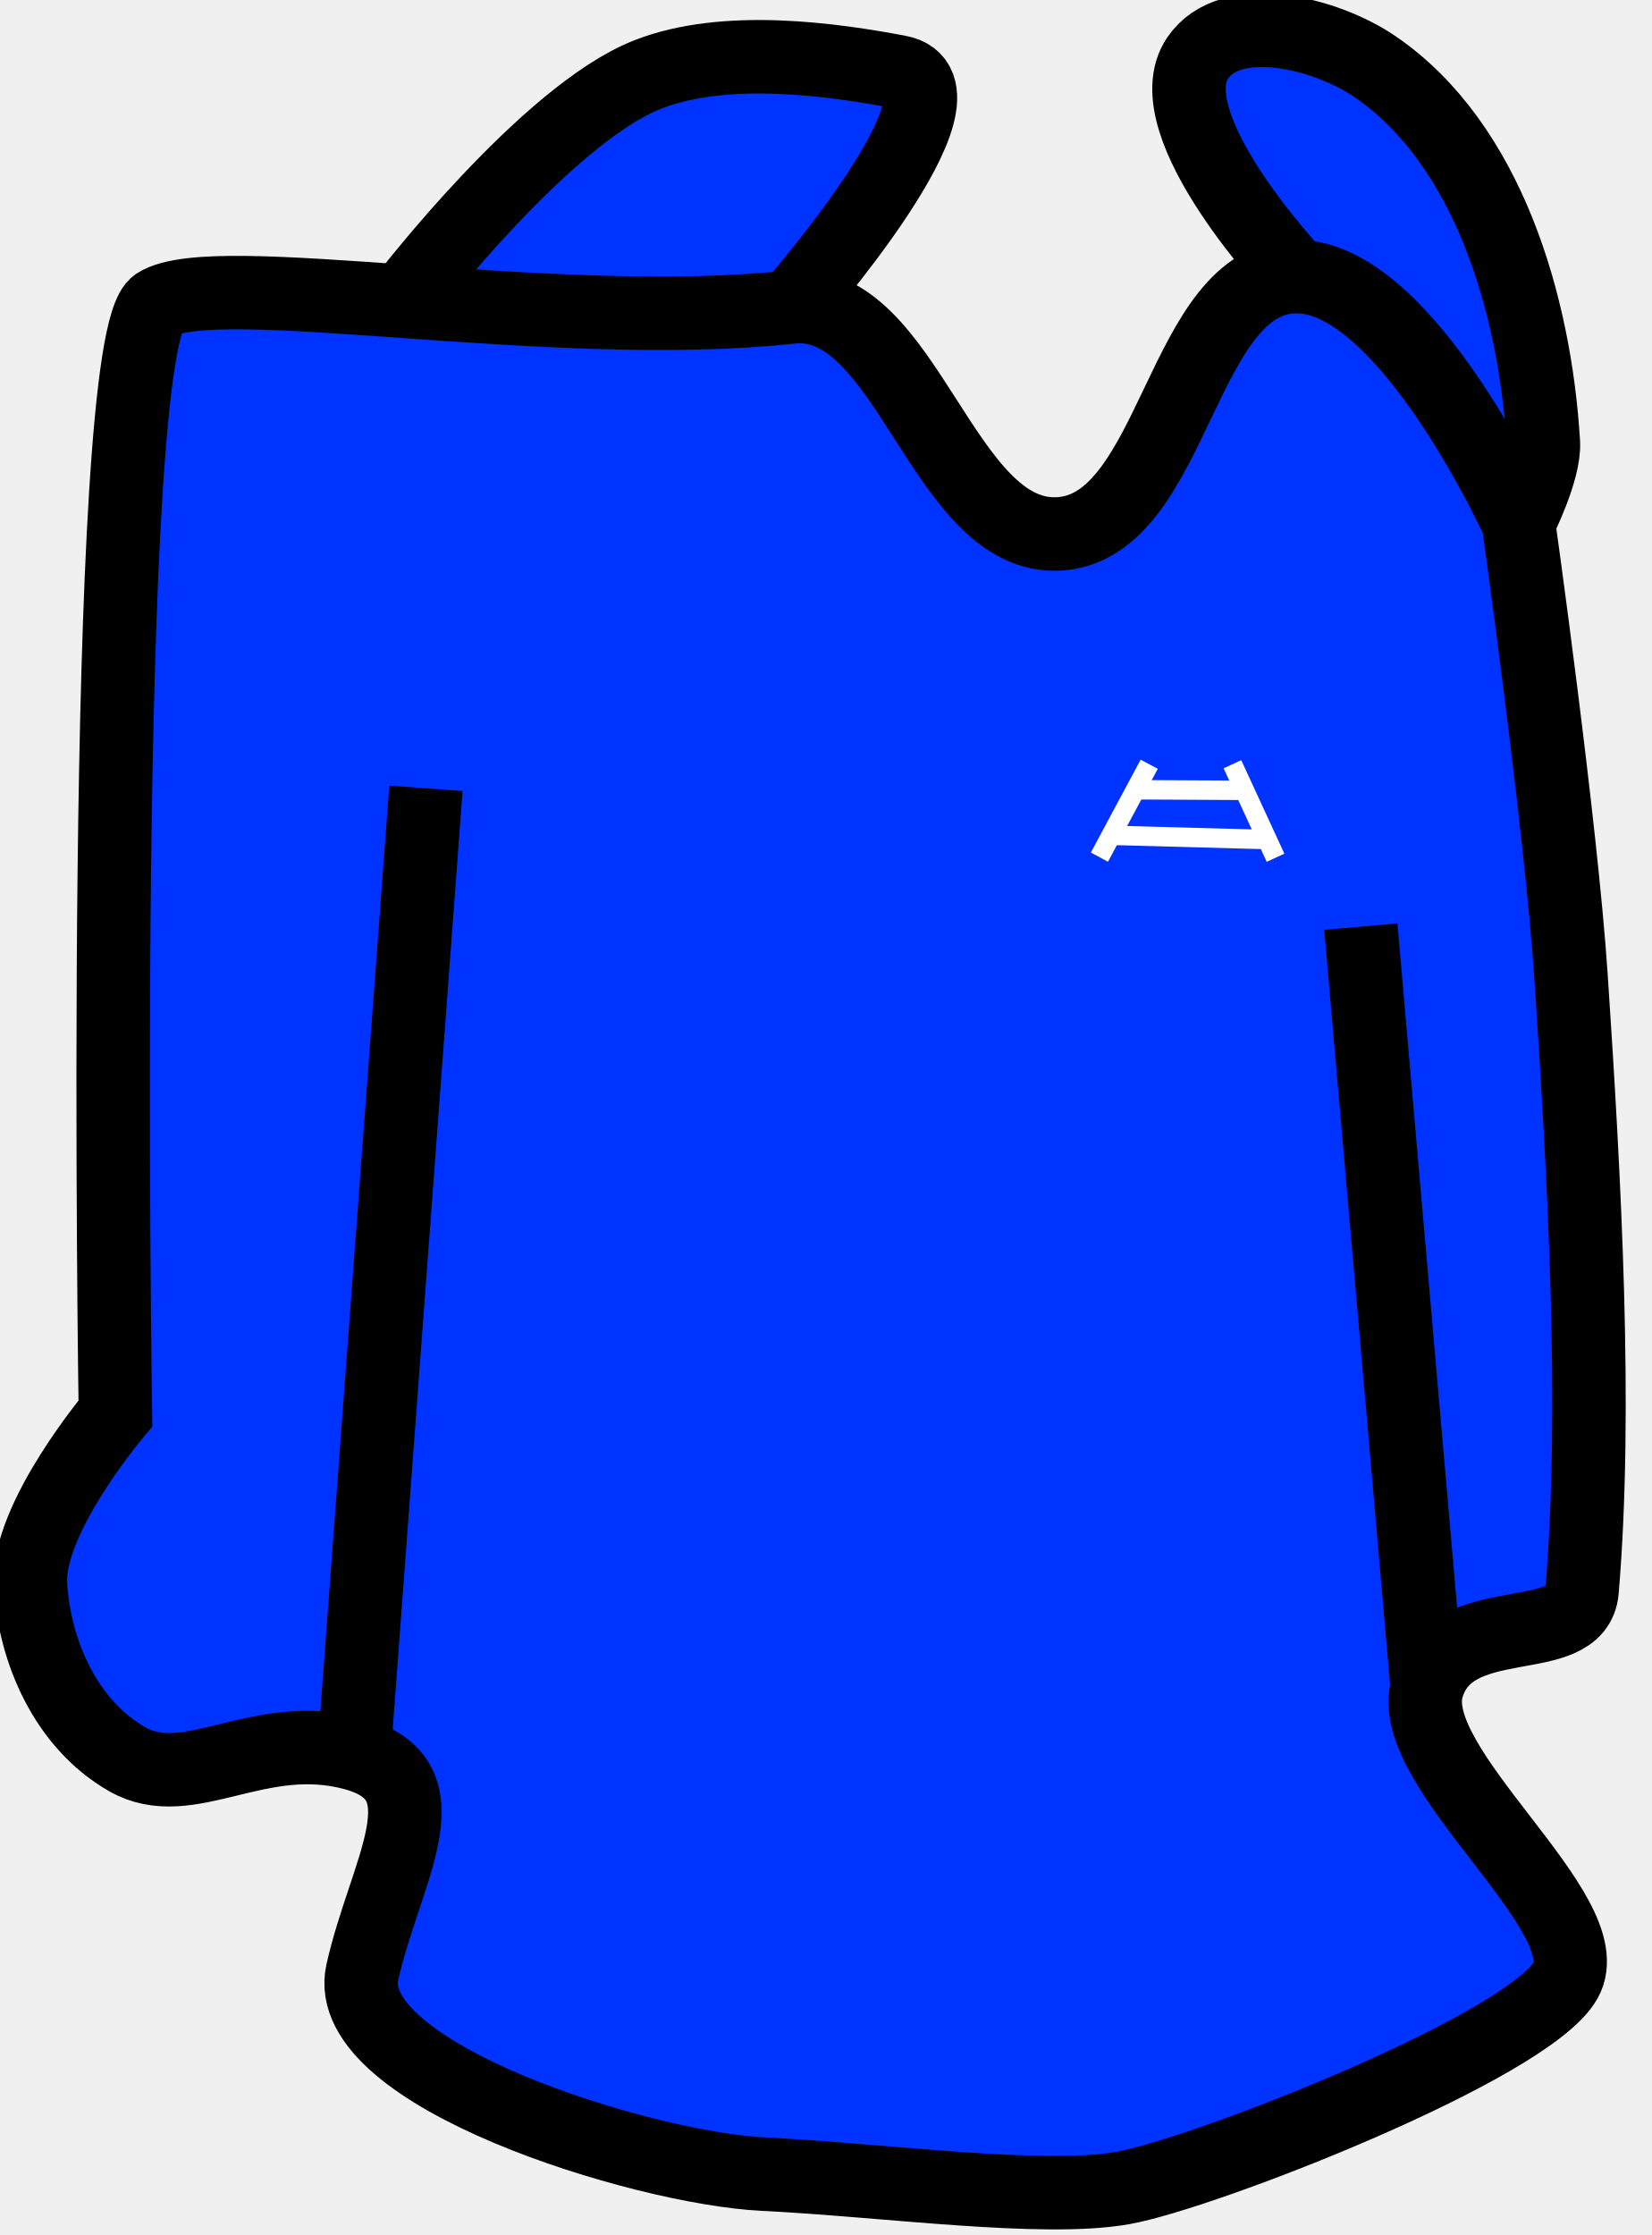
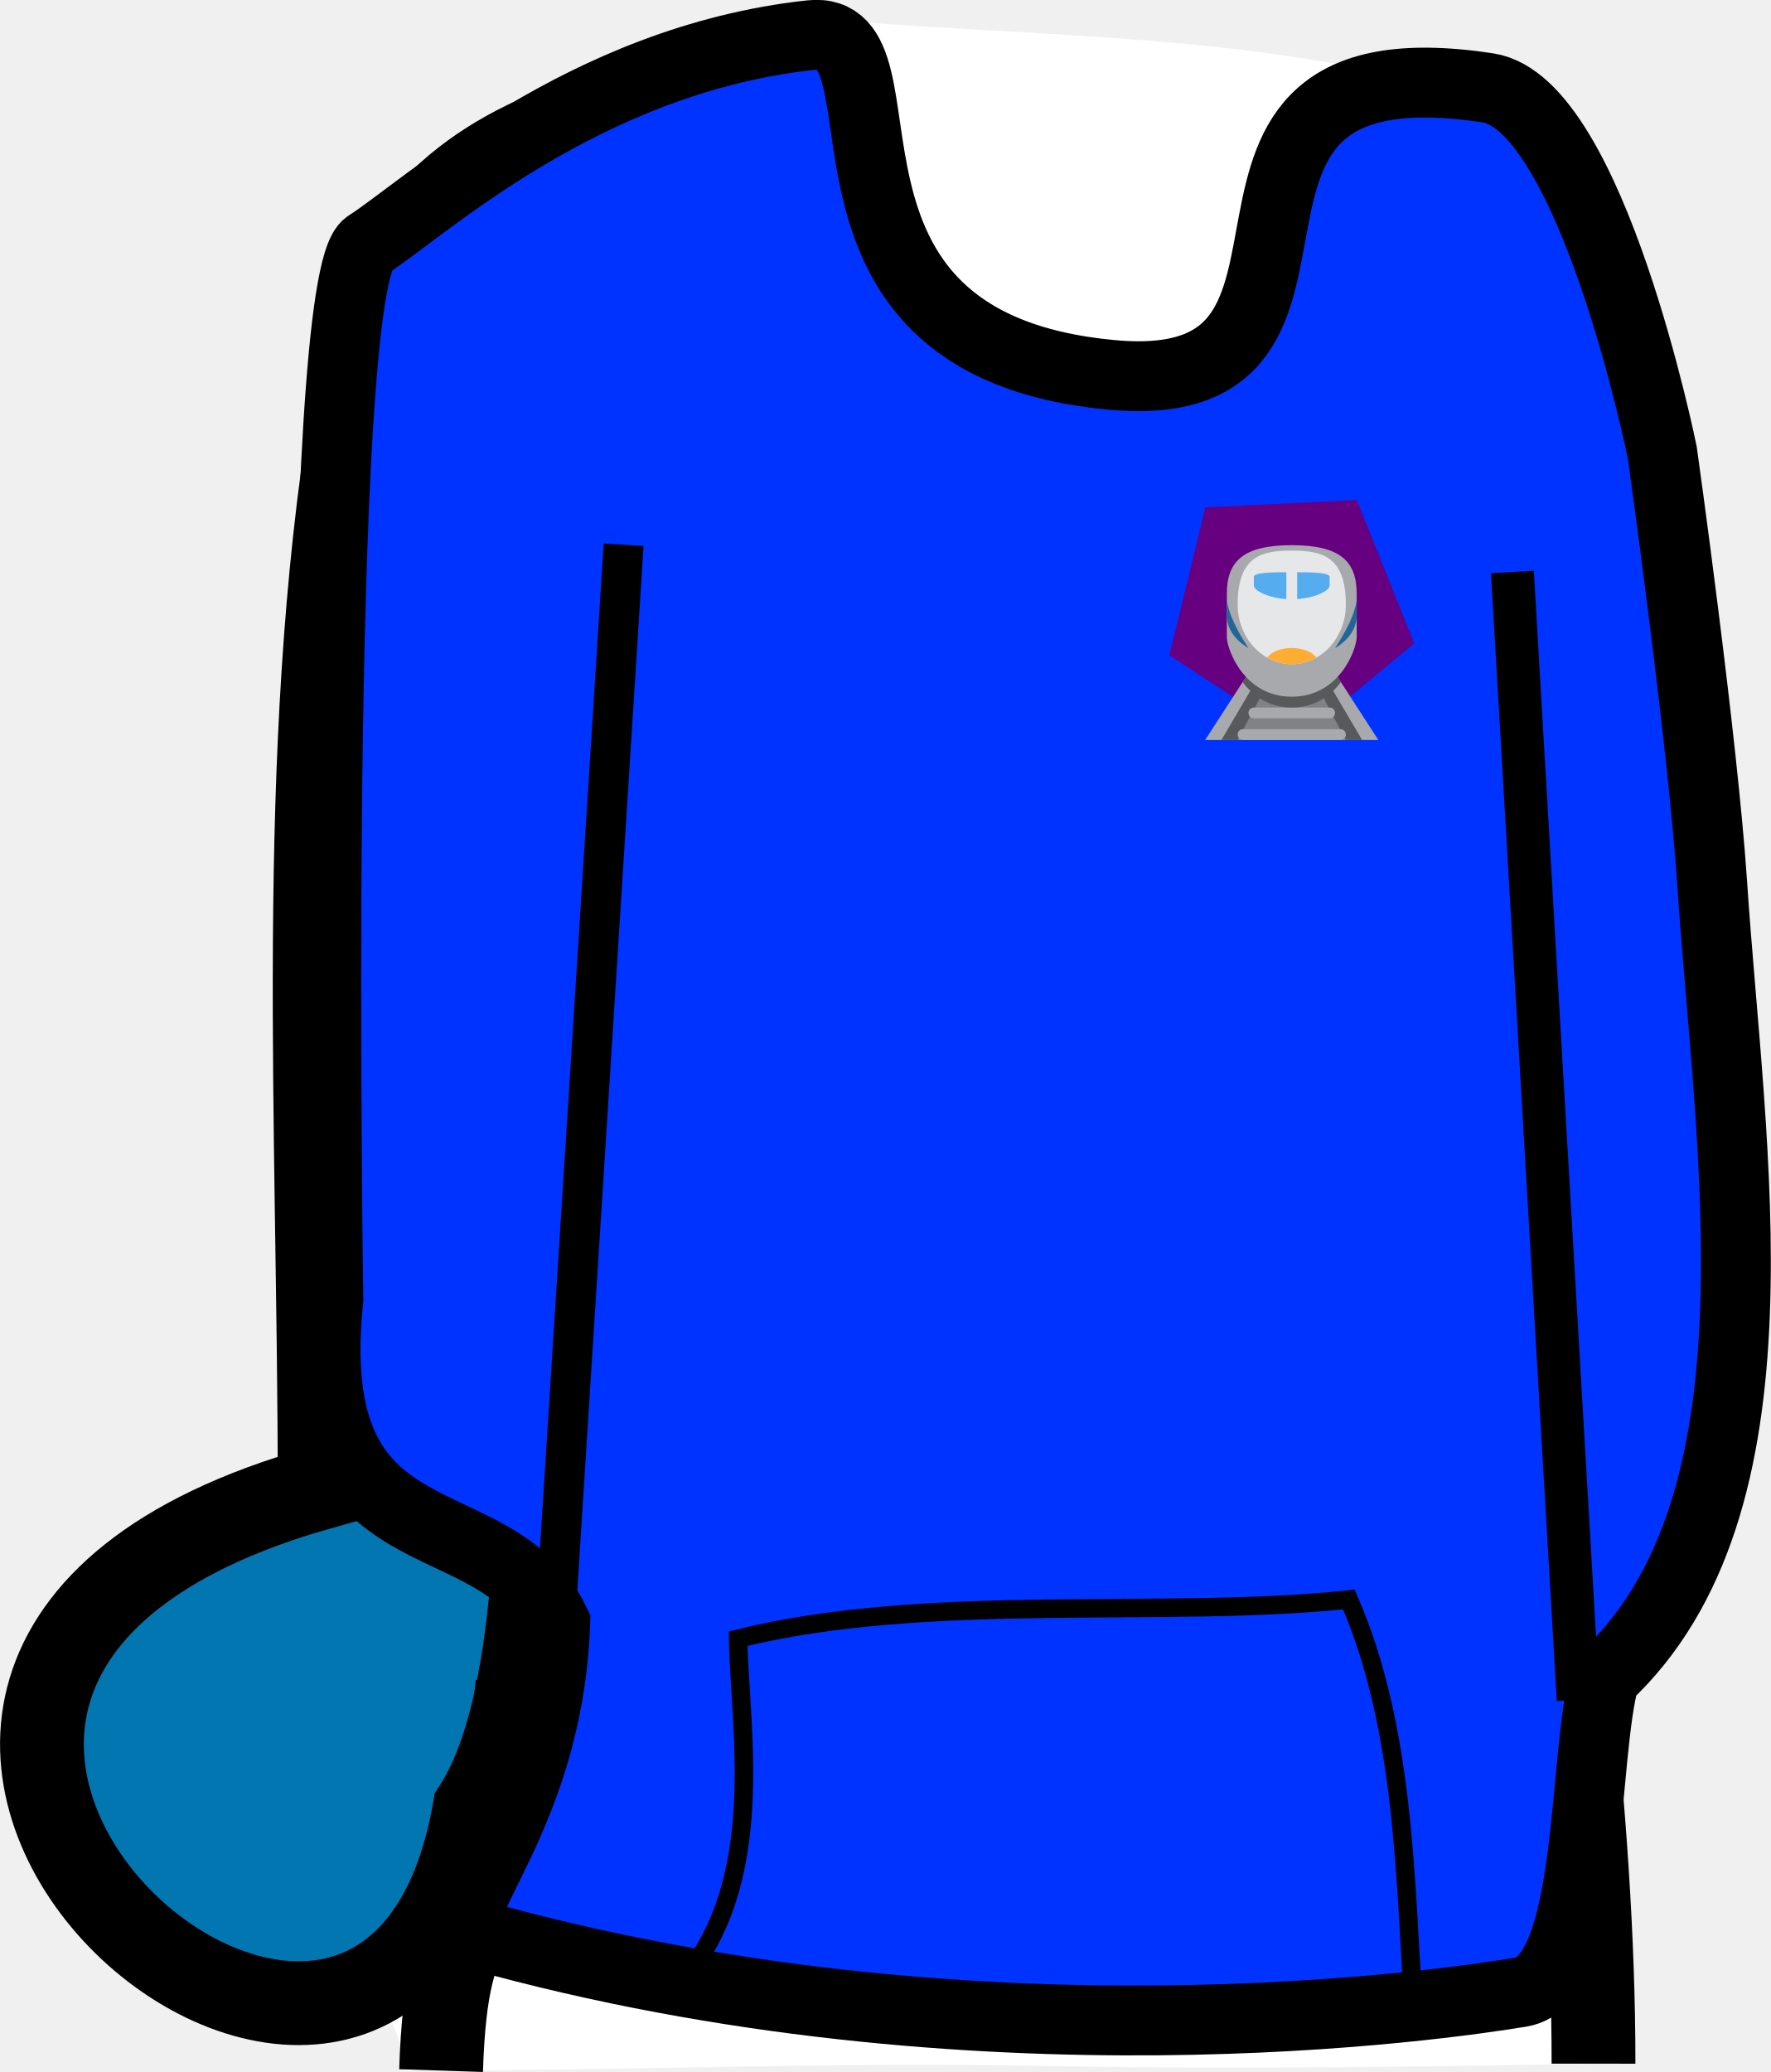
- <svg xmlns="http://www.w3.org/2000/svg" version="1.1" id="svg837" width="85" height="115" viewBox="0 0 85 115">
+ <svg xmlns="http://www.w3.org/2000/svg" version="1.1" id="svg837" width="95.85" height="112.141" viewBox="0 0 95.85 112.141">
  <defs id="defs841" />
-   <g id="layer1" transform="translate(17.59282,10.6745)" />
-   <g id="layer2" style="display:inline">
-     <path style="fill:#0033ff;fill-opacity:1;stroke:#000000;stroke-width:3.78;stroke-linecap:butt;stroke-linejoin:miter;stroke-miterlimit:4;stroke-dasharray:none;stroke-opacity:1" d="m 20.922,15.229 c 0,0 7.169,-9.321 12.382,-11.386 4.014,-1.59 9.605,-0.775 12.952,-0.142 4.36,0.824 -5.551,12.098 -5.551,12.098" id="path866" />
-     <path style="fill:#0033ff;fill-opacity:1;stroke:#000000;stroke-width:3.78;stroke-linecap:butt;stroke-linejoin:miter;stroke-miterlimit:4;stroke-dasharray:none;stroke-opacity:1" d="m 66.751,14.233 c 0,0 -7.432,-7.833 -5.124,-11.244 1.704,-2.517 6.597,-1.284 9.109,0.427 5.844,3.981 8.255,12.298 8.682,19.356 0.087,1.438 -1.281,4.127 -1.281,4.127" id="path874" />
-     <path style="fill:#0033ff;fill-opacity:1;stroke:#000000;stroke-width:3.78;stroke-linecap:butt;stroke-linejoin:miter;stroke-miterlimit:4;stroke-dasharray:none;stroke-opacity:1" d="m 8.074,15.651 c -3.001,1.902 -2.135,57.073 -2.135,57.073 0,0 -4.585,5.412 -4.373,8.829 0.212,3.417 1.809,7.151 4.981,8.967 3.173,1.815 6.751,-1.62 11.671,-0.285 4.92,1.335 1.601,6 0.427,11.244 -1.174,5.244 14.347,10.081 20.637,10.39 6.29,0.309 14.359,1.445 18.502,0.712 4.144,-0.734 20.836,-7.247 22.772,-10.675 1.936,-3.428 -8.341,-10.916 -7.116,-15.087 1.225,-4.17 7.707,-1.86 7.97,-4.981 0.781,-9.259 0.133,-21.086 -0.569,-31.597 -0.522,-7.815 -2.704,-23.342 -2.704,-23.342 0,0 -5.709,-12.627 -11.386,-12.667 C 60.742,14.19 60.509,27.101 54.511,27.469 48.497,27.838 46.696,15.151 40.705,15.798 28.379,17.13 11.074,13.75 8.074,15.651 Z" id="path864" />
-     <path style="fill:none;stroke:#000000;stroke-width:3.78;stroke-linecap:butt;stroke-linejoin:miter;stroke-miterlimit:4;stroke-dasharray:none;stroke-opacity:1" d="m 21.918,40.563 -3.7,49.672" id="path870" />
-     <path style="fill:none;stroke:#000000;stroke-width:3.78;stroke-linecap:butt;stroke-linejoin:miter;stroke-miterlimit:4;stroke-dasharray:none;stroke-opacity:1" d="m 70.025,47.679 3.416,39.14" id="path872" />
-     <g id="g888" transform="translate(-0.1767767,-5.833631)">
-       <path id="path876" d="m 56.75,49.938 2.562,-4.781" style="fill:none;stroke:#ffffff;stroke-width:1px;stroke-linecap:butt;stroke-linejoin:miter;stroke-opacity:1" />
-       <path id="path878" d="m 63.594,45.156 2.219,4.812" style="fill:none;stroke:#ffffff;stroke-width:1px;stroke-linecap:butt;stroke-linejoin:miter;stroke-opacity:1" />
-       <path id="path880" d="m 58.344,46.469 6,0.031" style="fill:none;stroke:#ffffff;stroke-width:1px;stroke-linecap:butt;stroke-linejoin:miter;stroke-opacity:1" />
-       <path id="path882" d="m 57.312,48.812 8.062,0.219" style="fill:none;stroke:#ffffff;stroke-width:1px;stroke-linecap:butt;stroke-linejoin:miter;stroke-opacity:1" />
+   <g id="layer1" transform="translate(23.59569,10.03532)">
+     <g transform="matrix(3.779528,0,0,3.779528,-23.59569,-11.35161)" id="g5165" style="display:inline">
+       <g id="layer1-0" transform="translate(-84.4734,-131.8365)" style="display:inline" />
+       <g transform="translate(-7.895419,-28.53037)" id="layer3-1">
+         <path style="opacity:1;fill:#ffffff;fill-opacity:1;stroke:none;stroke-width:1.2;stroke-linecap:butt;stroke-linejoin:miter;stroke-miterlimit:4;stroke-dasharray:none;stroke-opacity:1" d="m 27.061,29.785 c 1.636,2.807 5.323,11.607 4.075,20.4 -0.037,2.612 -0.42,7.589 -0.42,8.244 0,0 -4.428,0.1 -7.759,0.036 -3.33,-0.064 -5.855,0.067 -9.275,0.063 0.029,-1.658 -4.339,-4.791 -1.21,-8.344 0,-5.167 -0.342,-10.519 0.472,-15.45 0.255,-4.327 3.593,-3.915 5.919,-5.66 3.158,0.339 6.172,0.222 9.15,0.922 z" id="path831-5" />
+         <path style="fill:#0276b1;fill-opacity:1;stroke:none;stroke-width:0.265px;stroke-linecap:butt;stroke-linejoin:miter;stroke-opacity:1" d="m 16.725,36.815 c 0.26,-2.557 3.988,-6.623 3.988,-6.623 0,0 -4.511,-0.378 -5.88,1.069 -4.368,4.619 -2.36,18.925 -2.36,18.925 0,0 -4.58,2.615 -4.156,4.06 0.59,2.015 5.98,4.4 6.424,2.696 0.444,-1.704 1.287,-13.277 1.984,-20.127 z" id="path847" />
+         <path style="fill:#0276b1;fill-opacity:1;stroke:none;stroke-width:0.265px;stroke-linecap:butt;stroke-linejoin:miter;stroke-opacity:1" d="m 27.061,29.785 c 0,0 2.289,3.879 2.043,8.636 -0.246,4.757 2.173,14.127 2.173,14.127 0,0 2.179,-16.525 -1.477,-21.956 -0.567,-0.843 -2.74,-0.807 -2.74,-0.807 z" id="path849" />
+       </g>
+       <g transform="translate(-7.895419,-28.53037)" id="layer2-2" style="display:inline">
+         <path id="path905" d="m 15.306,52.993 c -0.423,4.242 -1.009,2.928 -1.094,5.536" style="fill:none;stroke:#000000;stroke-width:1.2;stroke-linecap:butt;stroke-linejoin:miter;stroke-miterlimit:4;stroke-dasharray:none;stroke-opacity:1" />
+         <path style="opacity:1;fill:none;fill-opacity:1;stroke:#000000;stroke-width:1.2;stroke-linecap:butt;stroke-linejoin:miter;stroke-miterlimit:4;stroke-dasharray:none;stroke-opacity:1" d="m 28.95,30.373 c 0.956,0.116 2.429,6.043 2.719,9.241 0.47,5.182 -0.392,12.935 -1.639,15.524" id="path831" />
+         <path style="fill:none;stroke:#000000;stroke-width:1.2;stroke-linecap:butt;stroke-linejoin:miter;stroke-miterlimit:4;stroke-dasharray:none;stroke-opacity:1" d="m 16.395,36.579 c -1.649,5.875 0.179,15.296 -1.703,18.2 -1.274,7.36 -11.774,-1.891 -2.219,-4.593 0,-5.167 -0.342,-10.519 0.472,-15.45 0.255,-4.327 4.655,-4.604 7.182,-4.677" id="path856" />
+         <path style="fill:none;stroke:#000000;stroke-width:1.2;stroke-linecap:butt;stroke-linejoin:miter;stroke-miterlimit:4;stroke-dasharray:none;stroke-opacity:1" d="m 29.104,38.421 c -0.654,4.303 1.616,12.79 1.612,20.009" id="path858" />
+       </g>
    </g>
  </g>
+   <g id="layer2" style="display:inline" transform="translate(6.002867,-0.6391811)">
+     <path style="fill:#0033ff;fill-opacity:1;stroke:#000000;stroke-width:3.78;stroke-linecap:butt;stroke-linejoin:miter;stroke-miterlimit:4;stroke-dasharray:none;stroke-opacity:1" d="m 13.907,13.884 c -3.001,1.902 -2.135,57.073 -2.135,57.073 -1.534,14.716 8.991,10.598 12.279,17.511 -0.384,11.058 -6.835,16.168 -4.169,16.911 26.949,7.511 52.372,3.749 56.432,3.079 3.98,-0.657 3.326,-12.871 4.551,-17.042 10.056,-9.335 6.764,-28.513 5.81,-42.942 -0.522,-7.815 -2.704,-23.342 -2.704,-23.342 0,0 -3.828,-18.886 -9.442,-19.738 C 55.615,2.523 69.284,22.333 54.158,20.928 35.935,19.237 43.868,1.893 37.877,2.54 25.55,3.872 16.908,11.982 13.907,13.884 Z" id="path864" />
+     <path style="fill:none;stroke:#000000;stroke-width:2.161;stroke-linecap:butt;stroke-linejoin:miter;stroke-miterlimit:4;stroke-dasharray:none;stroke-opacity:1" d="M 27.752,30.119 24.051,88.467" id="path870" />
+     <path style="fill:none;stroke:#000000;stroke-width:2.324;stroke-linecap:butt;stroke-linejoin:miter;stroke-miterlimit:4;stroke-dasharray:none;stroke-opacity:1" d="m 75.858,31.594 3.564,61.044" id="path872" />
+     <path transform="matrix(0.4893069,0.724774,-0.7052854,0.4761498,57.37157,-29.13755)" d="m 70.564,39.177 -8.783,3.81 -6.338,-7.175 4.866,-8.245 9.345,2.08 z" id="path953" style="opacity:1;fill:#660080;stroke-width:2;stroke-miterlimit:4;stroke-dasharray:none" />
+     <g style="opacity:1" transform="matrix(0.2928932,0,0,0.2928932,71.42075,27.77368)" id="g945">
+       <path fill="#a7a9ac" d="m -41.625,44.095 h 32 l -11,-17 h -10 z" id="path881" />
+       <path fill="#58595b" d="m -38.625,44.095 h 26 l -10,-17 h -6 z" id="path883" />
+       <path fill="#808285" d="m -35.625,44.095 h 20 l -9,-17 h -2 z" id="path885" />
+       <path fill="#a7a9ac" d="m -15.625,43.095 a 1,1 0 0 1 -1,1 h -18 a 1,1 0 1 1 0,-2 h 18 a 1,1 0 0 1 1,1 z m -2,-4 a 1,1 0 0 1 -1,1 h -14 a 1,1 0 1 1 0,-2 h 14 a 1,1 0 0 1 1,1 z" id="path887" />
+       <path fill="#58595b" d="m -16.549,33.395 -4.076,-6.3 h -10 l -4.076,6.3 c 1.889,2.517 4.798,4.699 9.076,4.699 4.277,0 7.188,-2.183 9.076,-4.699 z" id="path889" />
+       <path fill="#a7a9ac" d="m -25.625,8.095 c -9,0 -12,3 -12,9 v 8 c 0,1.999 3,11 12,11 9,0 12,-9.001 12,-11 v -8 c 0,-6 -3,-9 -12,-9 z" id="path891" />
+       <path fill="#e6e7e8" d="m -35.625,19.095 c 0,-9 4.477,-10 10,-10 5.523,0 10,1 10,10 0,6 -4.477,11 -10,11 -5.523,-0.001 -10,-5 -10,-11 z" id="path893" />
+       <path fill="#ffac33" d="m -25.625,30.094 c 1.642,0 3.185,-0.45 4.553,-1.228 -0.783,-1.042 -2.523,-1.771 -4.553,-1.771 -2.03,0 -3.769,0.729 -4.552,1.772 1.366,0.777 2.911,1.227 4.552,1.227 z" id="path895" />
+       <path d="m -24.625,13.092 v 4.965 c 3.488,-0.232 6,-1.621 6,-2.463 v -1.666 c 0,-0.791 -3.692,-0.838 -6,-0.836 z m -2,0 c -2.308,-0.002 -6,0.044 -6,0.836 v 1.667 c 0,0.842 2.512,2.231 6,2.463 z" fill="#55acee" id="path897" />
+       <path fill="#226699" d="m -37.625,18.095 c 0,0 0,3 4,9 0,0 -4,-2 -4,-6 z m 24,0 c 0,0 0,3 -4,9 0,0 4,-2 4,-6 z" id="path899" />
+     </g>
+     <path id="path961" d="m 30.06,108.771 c 5.715,-5.437 3.978,-14.287 3.889,-19.445 10.308,-2.554 23.114,-1.056 33.057,-2.121 3.053,7.008 3.029,15.161 3.536,22.627" style="fill:none;stroke:#000000;stroke-width:1px;stroke-linecap:butt;stroke-linejoin:miter;stroke-opacity:1" />
+   </g>
</svg>
